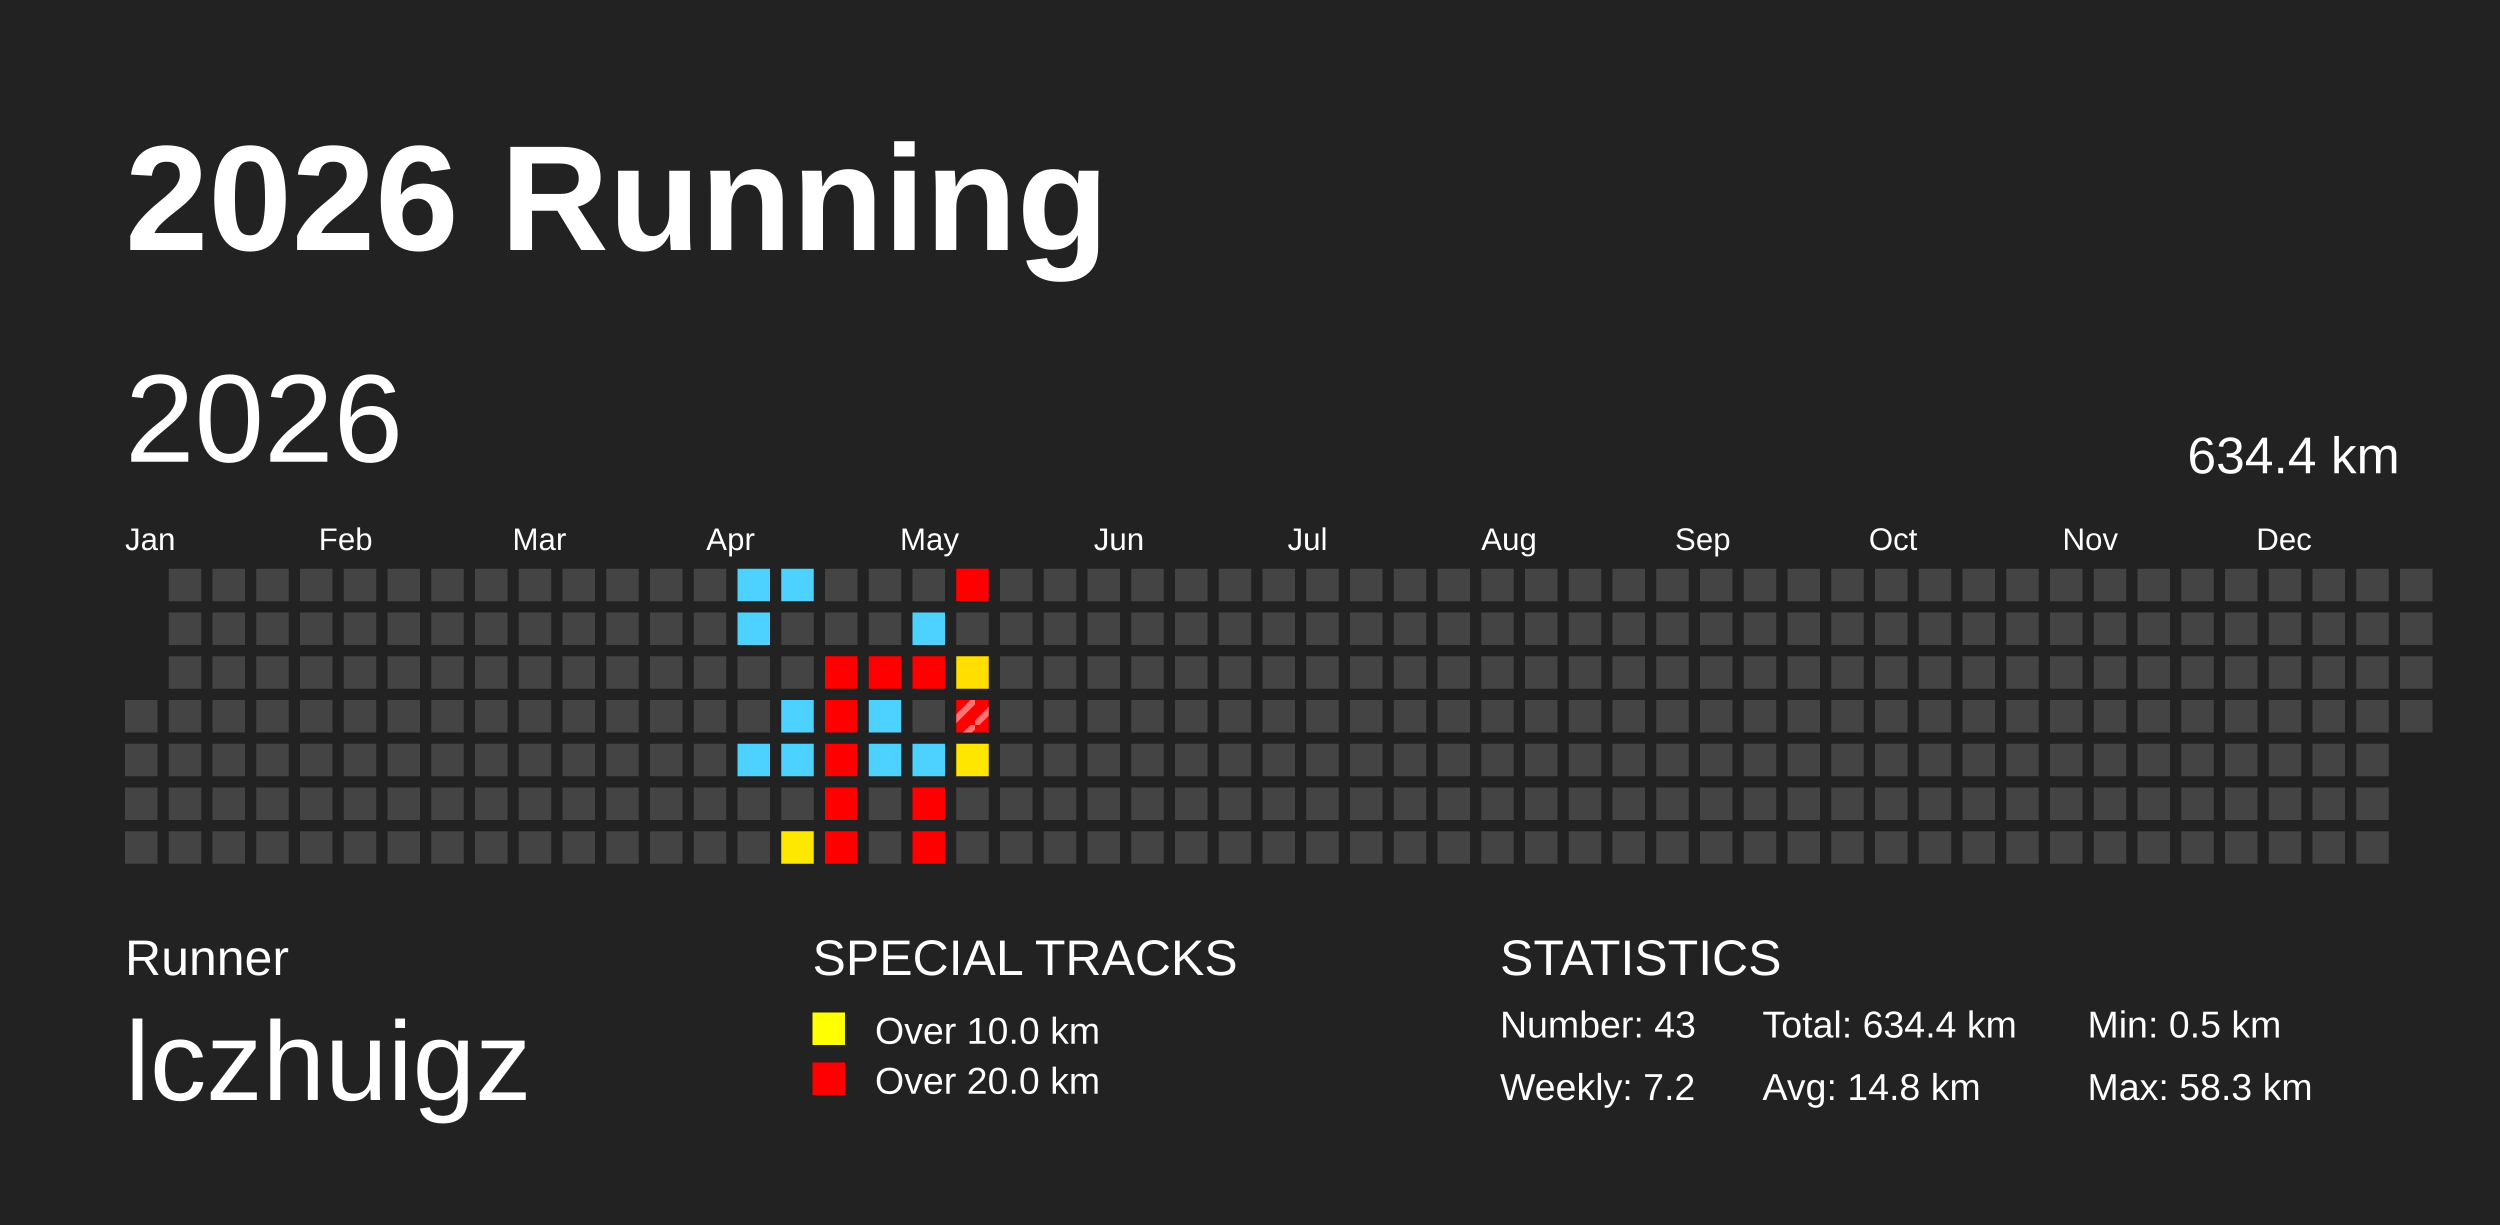
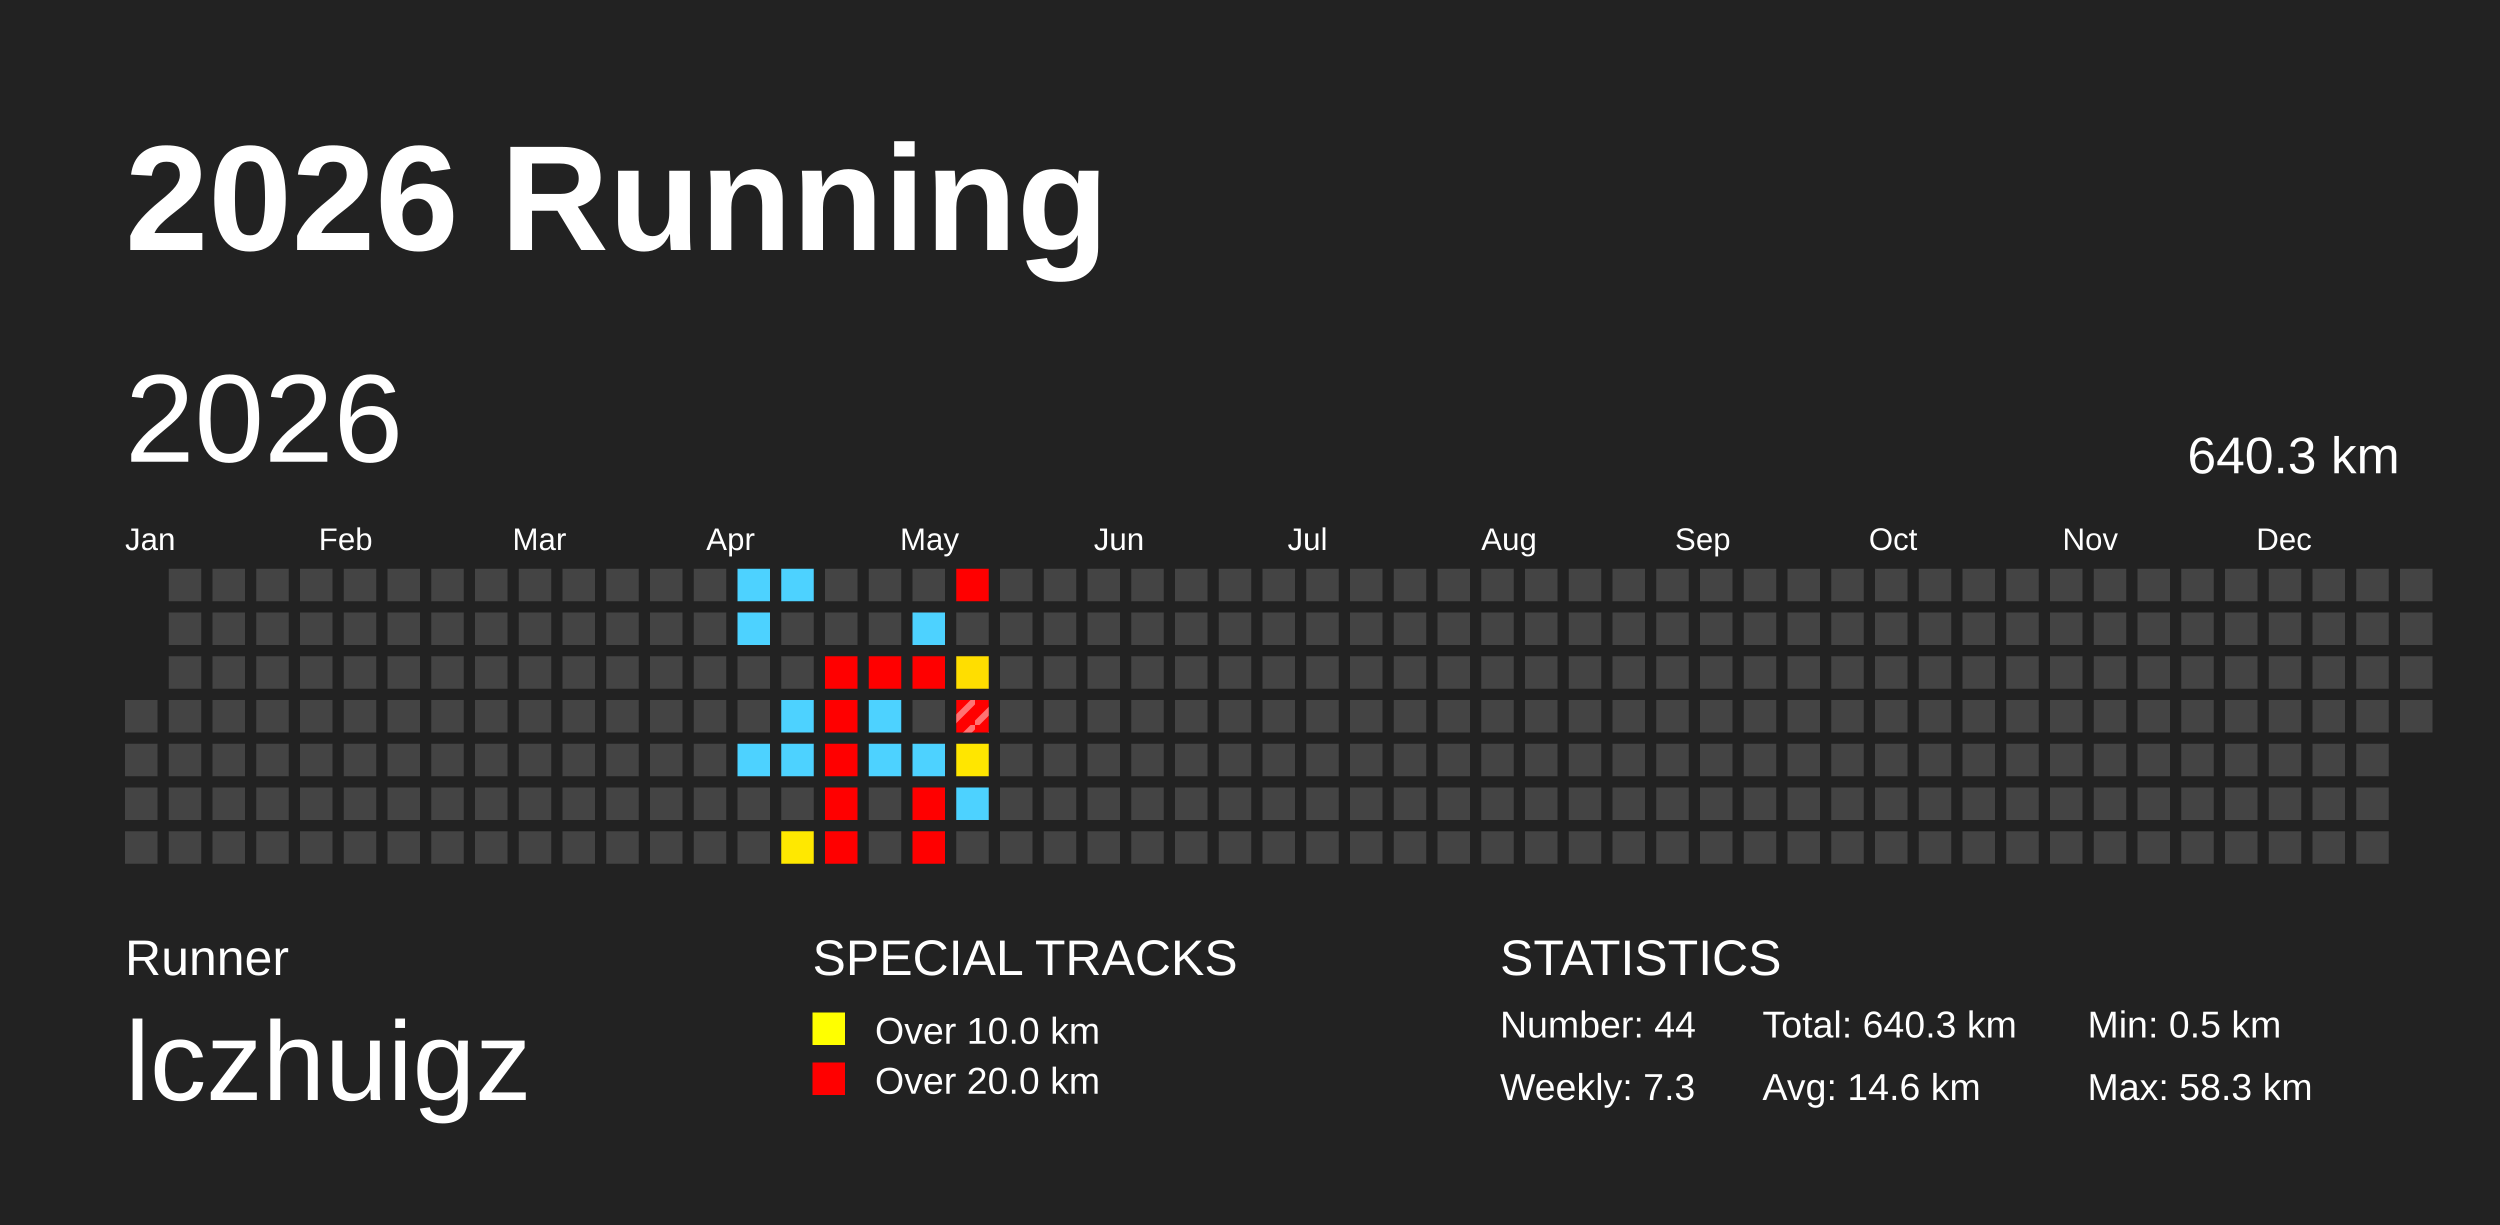
<svg xmlns="http://www.w3.org/2000/svg" baseProfile="full" height="98mm" version="1.1" viewBox="0,0,200,98" width="200mm">
  <defs>
    <pattern height="2" id="indoor-stripe" patternUnits="userSpaceOnUse" width="2">
      <line stroke="white" stroke-opacity="0.45" stroke-width="0.5" x1="0" x2="2" y1="2" y2="0" />
    </pattern>
  </defs>
  <rect fill="#222222" height="98" width="200" x="0" y="0" />
  <text fill="#FFFFFF" style="font-size:12px; font-family:Arial; font-weight:bold;" x="10" y="20">2026 Running</text>
  <text fill="#FFFFFF" style="font-size:4px; font-family:Arial" x="10" y="78">Runner</text>
  <text fill="#FFFFFF" style="font-size:9px; font-family:Arial" x="10" y="88">lczhuigz</text>
  <text fill="#FFFFFF" style="font-size:4px; font-family:Arial" x="65" y="78">SPECIAL TRACKS</text>
  <rect fill="yellow" height="2.6" width="2.6" x="65" y="81" />
  <text fill="#FFFFFF" style="font-size:3px; font-family:Arial" x="70" y="83.5">Over 10.0 km</text>
  <rect fill="red" height="2.6" width="2.6" x="65" y="85" />
  <text fill="#FFFFFF" style="font-size:3px; font-family:Arial" x="70" y="87.5">Over 20.0 km</text>
  <text fill="#FFFFFF" style="font-size:4px; font-family:Arial" x="120" y="78">STATISTICS</text>
-   <text fill="#FFFFFF" style="font-size:3px; font-family:Arial" x="120" y="83">Number: 43</text>
-   <text fill="#FFFFFF" style="font-size:3px; font-family:Arial" x="120" y="88">Weekly: 7.2</text>
-   <text fill="#FFFFFF" style="font-size:3px; font-family:Arial" x="141" y="83">Total: 634.4 km</text>
-   <text fill="#FFFFFF" style="font-size:3px; font-family:Arial" x="141" y="88">Avg: 14.8 km</text>
+   <text fill="#FFFFFF" style="font-size:3px; font-family:Arial" x="120" y="83">Number: 44</text>
+   <text fill="#FFFFFF" style="font-size:3px; font-family:Arial" x="120" y="88">Weekly: 7.3</text>
+   <text fill="#FFFFFF" style="font-size:3px; font-family:Arial" x="141" y="83">Total: 640.3 km</text>
+   <text fill="#FFFFFF" style="font-size:3px; font-family:Arial" x="141" y="88">Avg: 14.6 km</text>
  <text fill="#FFFFFF" style="font-size:3px; font-family:Arial" x="167" y="83">Min: 0.5 km</text>
  <text fill="#FFFFFF" style="font-size:3px; font-family:Arial" x="167" y="88">Max: 58.3 km</text>
  <text dominant-baseline="hanging" fill="#FFFFFF" style="font-size:10.0px; font-family:Arial;" x="10" y="30">2026</text>
-   <text dominant-baseline="hanging" fill="#FFFFFF" style="font-size:4.125px; font-family:Arial;" x="175" y="35">634.4 km</text>
+   <text dominant-baseline="hanging" fill="#FFFFFF" style="font-size:4.125px; font-family:Arial;" x="175" y="35">640.3 km</text>
  <text fill="#FFFFFF" style="font-size:2.5px; font-family:Arial" x="10.0" y="44">Jan</text>
  <text fill="#FFFFFF" style="font-size:2.5px; font-family:Arial" x="25.5" y="44">Feb</text>
  <text fill="#FFFFFF" style="font-size:2.5px; font-family:Arial" x="41.0" y="44">Mar</text>
  <text fill="#FFFFFF" style="font-size:2.5px; font-family:Arial" x="56.5" y="44">Apr</text>
  <text fill="#FFFFFF" style="font-size:2.5px; font-family:Arial" x="72.0" y="44">May</text>
  <text fill="#FFFFFF" style="font-size:2.5px; font-family:Arial" x="87.5" y="44">Jun</text>
  <text fill="#FFFFFF" style="font-size:2.5px; font-family:Arial" x="103.0" y="44">Jul</text>
  <text fill="#FFFFFF" style="font-size:2.5px; font-family:Arial" x="118.5" y="44">Aug</text>
  <text fill="#FFFFFF" style="font-size:2.5px; font-family:Arial" x="134.0" y="44">Sep</text>
  <text fill="#FFFFFF" style="font-size:2.5px; font-family:Arial" x="149.5" y="44">Oct</text>
  <text fill="#FFFFFF" style="font-size:2.5px; font-family:Arial" x="165.0" y="44">Nov</text>
  <text fill="#FFFFFF" style="font-size:2.5px; font-family:Arial" x="180.5" y="44">Dec</text>
  <rect fill="#444444" height="2.6" width="2.6" x="10.0" y="56.0" />
  <rect fill="#444444" height="2.6" width="2.6" x="10.0" y="59.5" />
  <rect fill="#444444" height="2.6" width="2.6" x="10.0" y="63.0" />
  <rect fill="#444444" height="2.6" width="2.6" x="10.0" y="66.5" />
  <rect fill="#444444" height="2.6" width="2.6" x="13.5" y="45.5" />
  <rect fill="#444444" height="2.6" width="2.6" x="13.5" y="49.0" />
  <rect fill="#444444" height="2.6" width="2.6" x="13.5" y="52.5" />
  <rect fill="#444444" height="2.6" width="2.6" x="13.5" y="56.0" />
  <rect fill="#444444" height="2.6" width="2.6" x="13.5" y="59.5" />
  <rect fill="#444444" height="2.6" width="2.6" x="13.5" y="63.0" />
  <rect fill="#444444" height="2.6" width="2.6" x="13.5" y="66.5" />
  <rect fill="#444444" height="2.6" width="2.6" x="17.0" y="45.5" />
  <rect fill="#444444" height="2.6" width="2.6" x="17.0" y="49.0" />
  <rect fill="#444444" height="2.6" width="2.6" x="17.0" y="52.5" />
  <rect fill="#444444" height="2.6" width="2.6" x="17.0" y="56.0" />
  <rect fill="#444444" height="2.6" width="2.6" x="17.0" y="59.5" />
  <rect fill="#444444" height="2.6" width="2.6" x="17.0" y="63.0" />
  <rect fill="#444444" height="2.6" width="2.6" x="17.0" y="66.5" />
  <rect fill="#444444" height="2.6" width="2.6" x="20.5" y="45.5" />
  <rect fill="#444444" height="2.6" width="2.6" x="20.5" y="49.0" />
  <rect fill="#444444" height="2.6" width="2.6" x="20.5" y="52.5" />
  <rect fill="#444444" height="2.6" width="2.6" x="20.5" y="56.0" />
  <rect fill="#444444" height="2.6" width="2.6" x="20.5" y="59.5" />
  <rect fill="#444444" height="2.6" width="2.6" x="20.5" y="63.0" />
  <rect fill="#444444" height="2.6" width="2.6" x="20.5" y="66.5" />
  <rect fill="#444444" height="2.6" width="2.6" x="24.0" y="45.5" />
  <rect fill="#444444" height="2.6" width="2.6" x="24.0" y="49.0" />
  <rect fill="#444444" height="2.6" width="2.6" x="24.0" y="52.5" />
  <rect fill="#444444" height="2.6" width="2.6" x="24.0" y="56.0" />
  <rect fill="#444444" height="2.6" width="2.6" x="24.0" y="59.5" />
  <rect fill="#444444" height="2.6" width="2.6" x="24.0" y="63.0" />
  <rect fill="#444444" height="2.6" width="2.6" x="24.0" y="66.5" />
  <rect fill="#444444" height="2.6" width="2.6" x="27.5" y="45.5" />
  <rect fill="#444444" height="2.6" width="2.6" x="27.5" y="49.0" />
  <rect fill="#444444" height="2.6" width="2.6" x="27.5" y="52.5" />
  <rect fill="#444444" height="2.6" width="2.6" x="27.5" y="56.0" />
  <rect fill="#444444" height="2.6" width="2.6" x="27.5" y="59.5" />
  <rect fill="#444444" height="2.6" width="2.6" x="27.5" y="63.0" />
  <rect fill="#444444" height="2.6" width="2.6" x="27.5" y="66.5" />
  <rect fill="#444444" height="2.6" width="2.6" x="31.0" y="45.5" />
  <rect fill="#444444" height="2.6" width="2.6" x="31.0" y="49.0" />
  <rect fill="#444444" height="2.6" width="2.6" x="31.0" y="52.5" />
  <rect fill="#444444" height="2.6" width="2.6" x="31.0" y="56.0" />
  <rect fill="#444444" height="2.6" width="2.6" x="31.0" y="59.5" />
  <rect fill="#444444" height="2.6" width="2.6" x="31.0" y="63.0" />
  <rect fill="#444444" height="2.6" width="2.6" x="31.0" y="66.5" />
  <rect fill="#444444" height="2.6" width="2.6" x="34.5" y="45.5" />
  <rect fill="#444444" height="2.6" width="2.6" x="34.5" y="49.0" />
  <rect fill="#444444" height="2.6" width="2.6" x="34.5" y="52.5" />
  <rect fill="#444444" height="2.6" width="2.6" x="34.5" y="56.0" />
  <rect fill="#444444" height="2.6" width="2.6" x="34.5" y="59.5" />
  <rect fill="#444444" height="2.6" width="2.6" x="34.5" y="63.0" />
  <rect fill="#444444" height="2.6" width="2.6" x="34.5" y="66.5" />
  <rect fill="#444444" height="2.6" width="2.6" x="38.0" y="45.5" />
  <rect fill="#444444" height="2.6" width="2.6" x="38.0" y="49.0" />
  <rect fill="#444444" height="2.6" width="2.6" x="38.0" y="52.5" />
  <rect fill="#444444" height="2.6" width="2.6" x="38.0" y="56.0" />
  <rect fill="#444444" height="2.6" width="2.6" x="38.0" y="59.5" />
  <rect fill="#444444" height="2.6" width="2.6" x="38.0" y="63.0" />
  <rect fill="#444444" height="2.6" width="2.6" x="38.0" y="66.5" />
  <rect fill="#444444" height="2.6" width="2.6" x="41.5" y="45.5" />
  <rect fill="#444444" height="2.6" width="2.6" x="41.5" y="49.0" />
  <rect fill="#444444" height="2.6" width="2.6" x="41.5" y="52.5" />
  <rect fill="#444444" height="2.6" width="2.6" x="41.5" y="56.0" />
  <rect fill="#444444" height="2.6" width="2.6" x="41.5" y="59.5" />
  <rect fill="#444444" height="2.6" width="2.6" x="41.5" y="63.0" />
  <rect fill="#444444" height="2.6" width="2.6" x="41.5" y="66.5" />
  <rect fill="#444444" height="2.6" width="2.6" x="45.0" y="45.5" />
  <rect fill="#444444" height="2.6" width="2.6" x="45.0" y="49.0" />
  <rect fill="#444444" height="2.6" width="2.6" x="45.0" y="52.5" />
  <rect fill="#444444" height="2.6" width="2.6" x="45.0" y="56.0" />
  <rect fill="#444444" height="2.6" width="2.6" x="45.0" y="59.5" />
  <rect fill="#444444" height="2.6" width="2.6" x="45.0" y="63.0" />
  <rect fill="#444444" height="2.6" width="2.6" x="45.0" y="66.5" />
  <rect fill="#444444" height="2.6" width="2.6" x="48.5" y="45.5" />
  <rect fill="#444444" height="2.6" width="2.6" x="48.5" y="49.0" />
  <rect fill="#444444" height="2.6" width="2.6" x="48.5" y="52.5" />
  <rect fill="#444444" height="2.6" width="2.6" x="48.5" y="56.0" />
  <rect fill="#444444" height="2.6" width="2.6" x="48.5" y="59.5" />
  <rect fill="#444444" height="2.6" width="2.6" x="48.5" y="63.0" />
  <rect fill="#444444" height="2.6" width="2.6" x="48.5" y="66.5" />
  <rect fill="#444444" height="2.6" width="2.6" x="52.0" y="45.5" />
  <rect fill="#444444" height="2.6" width="2.6" x="52.0" y="49.0" />
  <rect fill="#444444" height="2.6" width="2.6" x="52.0" y="52.5" />
  <rect fill="#444444" height="2.6" width="2.6" x="52.0" y="56.0" />
  <rect fill="#444444" height="2.6" width="2.6" x="52.0" y="59.5" />
  <rect fill="#444444" height="2.6" width="2.6" x="52.0" y="63.0" />
  <rect fill="#444444" height="2.6" width="2.6" x="52.0" y="66.5" />
  <rect fill="#444444" height="2.6" width="2.6" x="55.5" y="45.5" />
  <rect fill="#444444" height="2.6" width="2.6" x="55.5" y="49.0" />
  <rect fill="#444444" height="2.6" width="2.6" x="55.5" y="52.5" />
  <rect fill="#444444" height="2.6" width="2.6" x="55.5" y="56.0" />
  <rect fill="#444444" height="2.6" width="2.6" x="55.5" y="59.5" />
  <rect fill="#444444" height="2.6" width="2.6" x="55.5" y="63.0" />
  <rect fill="#444444" height="2.6" width="2.6" x="55.5" y="66.5" />
  <rect fill="#4dd2ff" height="2.6" width="2.6" x="59.0" y="45.5" />
  <rect fill="#4dd2ff" height="2.6" width="2.6" x="59.0" y="49.0" />
  <rect fill="#444444" height="2.6" width="2.6" x="59.0" y="52.5" />
  <rect fill="#444444" height="2.6" width="2.6" x="59.0" y="56.0" />
  <rect fill="#4dd2ff" height="2.6" width="2.6" x="59.0" y="59.5" />
  <rect fill="#444444" height="2.6" width="2.6" x="59.0" y="63.0" />
  <rect fill="#444444" height="2.6" width="2.6" x="59.0" y="66.5" />
  <rect fill="#4dd2ff" height="2.6" width="2.6" x="62.5" y="45.5" />
  <rect fill="#444444" height="2.6" width="2.6" x="62.5" y="49.0" />
  <rect fill="#444444" height="2.6" width="2.6" x="62.5" y="52.5" />
  <rect fill="#4dd2ff" height="2.6" width="2.6" x="62.5" y="56.0" />
  <rect fill="#4dd2ff" height="2.6" width="2.6" x="62.5" y="59.5" />
  <rect fill="#444444" height="2.6" width="2.6" x="62.5" y="63.0" />
  <rect fill="#ffe800" height="2.6" width="2.6" x="62.5" y="66.5" />
  <rect fill="#444444" height="2.6" width="2.6" x="66.0" y="45.5" />
  <rect fill="#444444" height="2.6" width="2.6" x="66.0" y="49.0" />
  <rect fill="red" height="2.6" width="2.6" x="66.0" y="52.5" />
  <rect fill="red" height="2.6" width="2.6" x="66.0" y="56.0" />
  <rect fill="red" height="2.6" width="2.6" x="66.0" y="59.5" />
  <rect fill="red" height="2.6" width="2.6" x="66.0" y="63.0" />
  <rect fill="red" height="2.6" width="2.6" x="66.0" y="66.5" />
  <rect fill="#444444" height="2.6" width="2.6" x="69.5" y="45.5" />
  <rect fill="#444444" height="2.6" width="2.6" x="69.5" y="49.0" />
  <rect fill="red" height="2.6" width="2.6" x="69.5" y="52.5" />
  <rect fill="#4dd2ff" height="2.6" width="2.6" x="69.5" y="56.0" />
  <rect fill="#4dd2ff" height="2.6" width="2.6" x="69.5" y="59.5" />
  <rect fill="#444444" height="2.6" width="2.6" x="69.5" y="63.0" />
  <rect fill="#444444" height="2.6" width="2.6" x="69.5" y="66.5" />
  <rect fill="#444444" height="2.6" width="2.6" x="73.0" y="45.5" />
  <rect fill="#4dd2ff" height="2.6" width="2.6" x="73.0" y="49.0" />
  <rect fill="red" height="2.6" width="2.6" x="73.0" y="52.5" />
  <rect fill="#444444" height="2.6" width="2.6" x="73.0" y="56.0" />
  <rect fill="#4dd2ff" height="2.6" width="2.6" x="73.0" y="59.5" />
  <rect fill="red" height="2.6" width="2.6" x="73.0" y="63.0" />
  <rect fill="red" height="2.6" width="2.6" x="73.0" y="66.5" />
  <rect fill="red" height="2.6" width="2.6" x="76.5" y="45.5" />
  <rect fill="#444444" height="2.6" width="2.6" x="76.5" y="49.0" />
  <rect fill="#ffde00" height="2.6" width="2.6" x="76.5" y="52.5" />
  <rect fill="red" height="2.6" width="2.6" x="76.5" y="56.0" />
  <rect fill="url(#indoor-stripe)" height="2.6" style="pointer-events: none;" width="2.6" x="76.5" y="56.0" />
  <rect fill="#ffe600" height="2.6" width="2.6" x="76.5" y="59.5" />
-   <rect fill="#444444" height="2.6" width="2.6" x="76.5" y="63.0" />
+   <rect fill="#4dd2ff" height="2.6" width="2.6" x="76.5" y="63.0" />
  <rect fill="#444444" height="2.6" width="2.6" x="76.5" y="66.5" />
  <rect fill="#444444" height="2.6" width="2.6" x="80.0" y="45.5" />
  <rect fill="#444444" height="2.6" width="2.6" x="80.0" y="49.0" />
  <rect fill="#444444" height="2.6" width="2.6" x="80.0" y="52.5" />
  <rect fill="#444444" height="2.6" width="2.6" x="80.0" y="56.0" />
  <rect fill="#444444" height="2.6" width="2.6" x="80.0" y="59.5" />
  <rect fill="#444444" height="2.6" width="2.6" x="80.0" y="63.0" />
  <rect fill="#444444" height="2.6" width="2.6" x="80.0" y="66.5" />
  <rect fill="#444444" height="2.6" width="2.6" x="83.5" y="45.5" />
  <rect fill="#444444" height="2.6" width="2.6" x="83.5" y="49.0" />
  <rect fill="#444444" height="2.6" width="2.6" x="83.5" y="52.5" />
  <rect fill="#444444" height="2.6" width="2.6" x="83.5" y="56.0" />
  <rect fill="#444444" height="2.6" width="2.6" x="83.5" y="59.5" />
  <rect fill="#444444" height="2.6" width="2.6" x="83.5" y="63.0" />
  <rect fill="#444444" height="2.6" width="2.6" x="83.5" y="66.5" />
  <rect fill="#444444" height="2.6" width="2.6" x="87.0" y="45.5" />
  <rect fill="#444444" height="2.6" width="2.6" x="87.0" y="49.0" />
  <rect fill="#444444" height="2.6" width="2.6" x="87.0" y="52.5" />
  <rect fill="#444444" height="2.6" width="2.6" x="87.0" y="56.0" />
  <rect fill="#444444" height="2.6" width="2.6" x="87.0" y="59.5" />
  <rect fill="#444444" height="2.6" width="2.6" x="87.0" y="63.0" />
  <rect fill="#444444" height="2.6" width="2.6" x="87.0" y="66.5" />
  <rect fill="#444444" height="2.6" width="2.6" x="90.5" y="45.5" />
  <rect fill="#444444" height="2.6" width="2.6" x="90.5" y="49.0" />
  <rect fill="#444444" height="2.6" width="2.6" x="90.5" y="52.5" />
  <rect fill="#444444" height="2.6" width="2.6" x="90.5" y="56.0" />
  <rect fill="#444444" height="2.6" width="2.6" x="90.5" y="59.5" />
  <rect fill="#444444" height="2.6" width="2.6" x="90.5" y="63.0" />
  <rect fill="#444444" height="2.6" width="2.6" x="90.5" y="66.5" />
  <rect fill="#444444" height="2.6" width="2.6" x="94.0" y="45.5" />
  <rect fill="#444444" height="2.6" width="2.6" x="94.0" y="49.0" />
  <rect fill="#444444" height="2.6" width="2.6" x="94.0" y="52.5" />
  <rect fill="#444444" height="2.6" width="2.6" x="94.0" y="56.0" />
  <rect fill="#444444" height="2.6" width="2.6" x="94.0" y="59.5" />
  <rect fill="#444444" height="2.6" width="2.6" x="94.0" y="63.0" />
  <rect fill="#444444" height="2.6" width="2.6" x="94.0" y="66.5" />
  <rect fill="#444444" height="2.6" width="2.6" x="97.5" y="45.5" />
  <rect fill="#444444" height="2.6" width="2.6" x="97.5" y="49.0" />
  <rect fill="#444444" height="2.6" width="2.6" x="97.5" y="52.5" />
  <rect fill="#444444" height="2.6" width="2.6" x="97.5" y="56.0" />
  <rect fill="#444444" height="2.6" width="2.6" x="97.5" y="59.5" />
  <rect fill="#444444" height="2.6" width="2.6" x="97.5" y="63.0" />
  <rect fill="#444444" height="2.6" width="2.6" x="97.5" y="66.5" />
  <rect fill="#444444" height="2.6" width="2.6" x="101.0" y="45.5" />
  <rect fill="#444444" height="2.6" width="2.6" x="101.0" y="49.0" />
  <rect fill="#444444" height="2.6" width="2.6" x="101.0" y="52.5" />
  <rect fill="#444444" height="2.6" width="2.6" x="101.0" y="56.0" />
  <rect fill="#444444" height="2.6" width="2.6" x="101.0" y="59.5" />
  <rect fill="#444444" height="2.6" width="2.6" x="101.0" y="63.0" />
  <rect fill="#444444" height="2.6" width="2.6" x="101.0" y="66.5" />
  <rect fill="#444444" height="2.6" width="2.6" x="104.5" y="45.5" />
  <rect fill="#444444" height="2.6" width="2.6" x="104.5" y="49.0" />
  <rect fill="#444444" height="2.6" width="2.6" x="104.5" y="52.5" />
  <rect fill="#444444" height="2.6" width="2.6" x="104.5" y="56.0" />
  <rect fill="#444444" height="2.6" width="2.6" x="104.5" y="59.5" />
  <rect fill="#444444" height="2.6" width="2.6" x="104.5" y="63.0" />
  <rect fill="#444444" height="2.6" width="2.6" x="104.5" y="66.5" />
  <rect fill="#444444" height="2.6" width="2.6" x="108.0" y="45.5" />
  <rect fill="#444444" height="2.6" width="2.6" x="108.0" y="49.0" />
  <rect fill="#444444" height="2.6" width="2.6" x="108.0" y="52.5" />
  <rect fill="#444444" height="2.6" width="2.6" x="108.0" y="56.0" />
  <rect fill="#444444" height="2.6" width="2.6" x="108.0" y="59.5" />
  <rect fill="#444444" height="2.6" width="2.6" x="108.0" y="63.0" />
  <rect fill="#444444" height="2.6" width="2.6" x="108.0" y="66.5" />
  <rect fill="#444444" height="2.6" width="2.6" x="111.5" y="45.5" />
  <rect fill="#444444" height="2.6" width="2.6" x="111.5" y="49.0" />
  <rect fill="#444444" height="2.6" width="2.6" x="111.5" y="52.5" />
  <rect fill="#444444" height="2.6" width="2.6" x="111.5" y="56.0" />
  <rect fill="#444444" height="2.6" width="2.6" x="111.5" y="59.5" />
  <rect fill="#444444" height="2.6" width="2.6" x="111.5" y="63.0" />
  <rect fill="#444444" height="2.6" width="2.6" x="111.5" y="66.5" />
  <rect fill="#444444" height="2.6" width="2.6" x="115.0" y="45.5" />
  <rect fill="#444444" height="2.6" width="2.6" x="115.0" y="49.0" />
  <rect fill="#444444" height="2.6" width="2.6" x="115.0" y="52.5" />
  <rect fill="#444444" height="2.6" width="2.6" x="115.0" y="56.0" />
  <rect fill="#444444" height="2.6" width="2.6" x="115.0" y="59.5" />
  <rect fill="#444444" height="2.6" width="2.6" x="115.0" y="63.0" />
  <rect fill="#444444" height="2.6" width="2.6" x="115.0" y="66.5" />
  <rect fill="#444444" height="2.6" width="2.6" x="118.5" y="45.5" />
  <rect fill="#444444" height="2.6" width="2.6" x="118.5" y="49.0" />
  <rect fill="#444444" height="2.6" width="2.6" x="118.5" y="52.5" />
  <rect fill="#444444" height="2.6" width="2.6" x="118.5" y="56.0" />
  <rect fill="#444444" height="2.6" width="2.6" x="118.5" y="59.5" />
  <rect fill="#444444" height="2.6" width="2.6" x="118.5" y="63.0" />
  <rect fill="#444444" height="2.6" width="2.6" x="118.5" y="66.5" />
  <rect fill="#444444" height="2.6" width="2.6" x="122.0" y="45.5" />
  <rect fill="#444444" height="2.6" width="2.6" x="122.0" y="49.0" />
  <rect fill="#444444" height="2.6" width="2.6" x="122.0" y="52.5" />
  <rect fill="#444444" height="2.6" width="2.6" x="122.0" y="56.0" />
  <rect fill="#444444" height="2.6" width="2.6" x="122.0" y="59.5" />
  <rect fill="#444444" height="2.6" width="2.6" x="122.0" y="63.0" />
  <rect fill="#444444" height="2.6" width="2.6" x="122.0" y="66.5" />
  <rect fill="#444444" height="2.6" width="2.6" x="125.5" y="45.5" />
  <rect fill="#444444" height="2.6" width="2.6" x="125.5" y="49.0" />
  <rect fill="#444444" height="2.6" width="2.6" x="125.5" y="52.5" />
  <rect fill="#444444" height="2.6" width="2.6" x="125.5" y="56.0" />
  <rect fill="#444444" height="2.6" width="2.6" x="125.5" y="59.5" />
  <rect fill="#444444" height="2.6" width="2.6" x="125.5" y="63.0" />
  <rect fill="#444444" height="2.6" width="2.6" x="125.5" y="66.5" />
  <rect fill="#444444" height="2.6" width="2.6" x="129.0" y="45.5" />
  <rect fill="#444444" height="2.6" width="2.6" x="129.0" y="49.0" />
  <rect fill="#444444" height="2.6" width="2.6" x="129.0" y="52.5" />
  <rect fill="#444444" height="2.6" width="2.6" x="129.0" y="56.0" />
  <rect fill="#444444" height="2.6" width="2.6" x="129.0" y="59.5" />
  <rect fill="#444444" height="2.6" width="2.6" x="129.0" y="63.0" />
  <rect fill="#444444" height="2.6" width="2.6" x="129.0" y="66.5" />
  <rect fill="#444444" height="2.6" width="2.6" x="132.5" y="45.5" />
  <rect fill="#444444" height="2.6" width="2.6" x="132.5" y="49.0" />
  <rect fill="#444444" height="2.6" width="2.6" x="132.5" y="52.5" />
  <rect fill="#444444" height="2.6" width="2.6" x="132.5" y="56.0" />
  <rect fill="#444444" height="2.6" width="2.6" x="132.5" y="59.5" />
  <rect fill="#444444" height="2.6" width="2.6" x="132.5" y="63.0" />
  <rect fill="#444444" height="2.6" width="2.6" x="132.5" y="66.5" />
  <rect fill="#444444" height="2.6" width="2.6" x="136.0" y="45.5" />
  <rect fill="#444444" height="2.6" width="2.6" x="136.0" y="49.0" />
  <rect fill="#444444" height="2.6" width="2.6" x="136.0" y="52.5" />
  <rect fill="#444444" height="2.6" width="2.6" x="136.0" y="56.0" />
  <rect fill="#444444" height="2.6" width="2.6" x="136.0" y="59.5" />
  <rect fill="#444444" height="2.6" width="2.6" x="136.0" y="63.0" />
  <rect fill="#444444" height="2.6" width="2.6" x="136.0" y="66.5" />
  <rect fill="#444444" height="2.6" width="2.6" x="139.5" y="45.5" />
  <rect fill="#444444" height="2.6" width="2.6" x="139.5" y="49.0" />
  <rect fill="#444444" height="2.6" width="2.6" x="139.5" y="52.5" />
  <rect fill="#444444" height="2.6" width="2.6" x="139.5" y="56.0" />
  <rect fill="#444444" height="2.6" width="2.6" x="139.5" y="59.5" />
  <rect fill="#444444" height="2.6" width="2.6" x="139.5" y="63.0" />
  <rect fill="#444444" height="2.6" width="2.6" x="139.5" y="66.5" />
  <rect fill="#444444" height="2.6" width="2.6" x="143.0" y="45.5" />
  <rect fill="#444444" height="2.6" width="2.6" x="143.0" y="49.0" />
  <rect fill="#444444" height="2.6" width="2.6" x="143.0" y="52.5" />
  <rect fill="#444444" height="2.6" width="2.6" x="143.0" y="56.0" />
  <rect fill="#444444" height="2.6" width="2.6" x="143.0" y="59.5" />
  <rect fill="#444444" height="2.6" width="2.6" x="143.0" y="63.0" />
  <rect fill="#444444" height="2.6" width="2.6" x="143.0" y="66.5" />
  <rect fill="#444444" height="2.6" width="2.6" x="146.5" y="45.5" />
  <rect fill="#444444" height="2.6" width="2.6" x="146.5" y="49.0" />
  <rect fill="#444444" height="2.6" width="2.6" x="146.5" y="52.5" />
  <rect fill="#444444" height="2.6" width="2.6" x="146.5" y="56.0" />
  <rect fill="#444444" height="2.6" width="2.6" x="146.5" y="59.5" />
  <rect fill="#444444" height="2.6" width="2.6" x="146.5" y="63.0" />
  <rect fill="#444444" height="2.6" width="2.6" x="146.5" y="66.5" />
  <rect fill="#444444" height="2.6" width="2.6" x="150.0" y="45.5" />
  <rect fill="#444444" height="2.6" width="2.6" x="150.0" y="49.0" />
  <rect fill="#444444" height="2.6" width="2.6" x="150.0" y="52.5" />
  <rect fill="#444444" height="2.6" width="2.6" x="150.0" y="56.0" />
  <rect fill="#444444" height="2.6" width="2.6" x="150.0" y="59.5" />
  <rect fill="#444444" height="2.6" width="2.6" x="150.0" y="63.0" />
  <rect fill="#444444" height="2.6" width="2.6" x="150.0" y="66.5" />
  <rect fill="#444444" height="2.6" width="2.6" x="153.5" y="45.5" />
  <rect fill="#444444" height="2.6" width="2.6" x="153.5" y="49.0" />
  <rect fill="#444444" height="2.6" width="2.6" x="153.5" y="52.5" />
  <rect fill="#444444" height="2.6" width="2.6" x="153.5" y="56.0" />
  <rect fill="#444444" height="2.6" width="2.6" x="153.5" y="59.5" />
  <rect fill="#444444" height="2.6" width="2.6" x="153.5" y="63.0" />
  <rect fill="#444444" height="2.6" width="2.6" x="153.5" y="66.5" />
  <rect fill="#444444" height="2.6" width="2.6" x="157.0" y="45.5" />
  <rect fill="#444444" height="2.6" width="2.6" x="157.0" y="49.0" />
  <rect fill="#444444" height="2.6" width="2.6" x="157.0" y="52.5" />
  <rect fill="#444444" height="2.6" width="2.6" x="157.0" y="56.0" />
  <rect fill="#444444" height="2.6" width="2.6" x="157.0" y="59.5" />
  <rect fill="#444444" height="2.6" width="2.6" x="157.0" y="63.0" />
  <rect fill="#444444" height="2.6" width="2.6" x="157.0" y="66.5" />
  <rect fill="#444444" height="2.6" width="2.6" x="160.5" y="45.5" />
  <rect fill="#444444" height="2.6" width="2.6" x="160.5" y="49.0" />
  <rect fill="#444444" height="2.6" width="2.6" x="160.5" y="52.5" />
  <rect fill="#444444" height="2.6" width="2.6" x="160.5" y="56.0" />
  <rect fill="#444444" height="2.6" width="2.6" x="160.5" y="59.5" />
  <rect fill="#444444" height="2.6" width="2.6" x="160.5" y="63.0" />
  <rect fill="#444444" height="2.6" width="2.6" x="160.5" y="66.5" />
  <rect fill="#444444" height="2.6" width="2.6" x="164.0" y="45.5" />
  <rect fill="#444444" height="2.6" width="2.6" x="164.0" y="49.0" />
  <rect fill="#444444" height="2.6" width="2.6" x="164.0" y="52.5" />
  <rect fill="#444444" height="2.6" width="2.6" x="164.0" y="56.0" />
  <rect fill="#444444" height="2.6" width="2.6" x="164.0" y="59.5" />
  <rect fill="#444444" height="2.6" width="2.6" x="164.0" y="63.0" />
  <rect fill="#444444" height="2.6" width="2.6" x="164.0" y="66.5" />
  <rect fill="#444444" height="2.6" width="2.6" x="167.5" y="45.5" />
  <rect fill="#444444" height="2.6" width="2.6" x="167.5" y="49.0" />
  <rect fill="#444444" height="2.6" width="2.6" x="167.5" y="52.5" />
  <rect fill="#444444" height="2.6" width="2.6" x="167.5" y="56.0" />
  <rect fill="#444444" height="2.6" width="2.6" x="167.5" y="59.5" />
  <rect fill="#444444" height="2.6" width="2.6" x="167.5" y="63.0" />
  <rect fill="#444444" height="2.6" width="2.6" x="167.5" y="66.5" />
  <rect fill="#444444" height="2.6" width="2.6" x="171.0" y="45.5" />
  <rect fill="#444444" height="2.6" width="2.6" x="171.0" y="49.0" />
  <rect fill="#444444" height="2.6" width="2.6" x="171.0" y="52.5" />
  <rect fill="#444444" height="2.6" width="2.6" x="171.0" y="56.0" />
  <rect fill="#444444" height="2.6" width="2.6" x="171.0" y="59.5" />
  <rect fill="#444444" height="2.6" width="2.6" x="171.0" y="63.0" />
  <rect fill="#444444" height="2.6" width="2.6" x="171.0" y="66.5" />
  <rect fill="#444444" height="2.6" width="2.6" x="174.5" y="45.5" />
  <rect fill="#444444" height="2.6" width="2.6" x="174.5" y="49.0" />
  <rect fill="#444444" height="2.6" width="2.6" x="174.5" y="52.5" />
  <rect fill="#444444" height="2.6" width="2.6" x="174.5" y="56.0" />
  <rect fill="#444444" height="2.6" width="2.6" x="174.5" y="59.5" />
  <rect fill="#444444" height="2.6" width="2.6" x="174.5" y="63.0" />
  <rect fill="#444444" height="2.6" width="2.6" x="174.5" y="66.5" />
  <rect fill="#444444" height="2.6" width="2.6" x="178.0" y="45.5" />
  <rect fill="#444444" height="2.6" width="2.6" x="178.0" y="49.0" />
  <rect fill="#444444" height="2.6" width="2.6" x="178.0" y="52.5" />
  <rect fill="#444444" height="2.6" width="2.6" x="178.0" y="56.0" />
  <rect fill="#444444" height="2.6" width="2.6" x="178.0" y="59.5" />
  <rect fill="#444444" height="2.6" width="2.6" x="178.0" y="63.0" />
  <rect fill="#444444" height="2.6" width="2.6" x="178.0" y="66.5" />
  <rect fill="#444444" height="2.6" width="2.6" x="181.5" y="45.5" />
  <rect fill="#444444" height="2.6" width="2.6" x="181.5" y="49.0" />
  <rect fill="#444444" height="2.6" width="2.6" x="181.5" y="52.5" />
  <rect fill="#444444" height="2.6" width="2.6" x="181.5" y="56.0" />
  <rect fill="#444444" height="2.6" width="2.6" x="181.5" y="59.5" />
  <rect fill="#444444" height="2.6" width="2.6" x="181.5" y="63.0" />
  <rect fill="#444444" height="2.6" width="2.6" x="181.5" y="66.5" />
  <rect fill="#444444" height="2.6" width="2.6" x="185.0" y="45.5" />
  <rect fill="#444444" height="2.6" width="2.6" x="185.0" y="49.0" />
  <rect fill="#444444" height="2.6" width="2.6" x="185.0" y="52.5" />
  <rect fill="#444444" height="2.6" width="2.6" x="185.0" y="56.0" />
  <rect fill="#444444" height="2.6" width="2.6" x="185.0" y="59.5" />
  <rect fill="#444444" height="2.6" width="2.6" x="185.0" y="63.0" />
  <rect fill="#444444" height="2.6" width="2.6" x="185.0" y="66.5" />
  <rect fill="#444444" height="2.6" width="2.6" x="188.5" y="45.5" />
  <rect fill="#444444" height="2.6" width="2.6" x="188.5" y="49.0" />
  <rect fill="#444444" height="2.6" width="2.6" x="188.5" y="52.5" />
  <rect fill="#444444" height="2.6" width="2.6" x="188.5" y="56.0" />
  <rect fill="#444444" height="2.6" width="2.6" x="188.5" y="59.5" />
  <rect fill="#444444" height="2.6" width="2.6" x="188.5" y="63.0" />
  <rect fill="#444444" height="2.6" width="2.6" x="188.5" y="66.5" />
  <rect fill="#444444" height="2.6" width="2.6" x="192.0" y="45.5" />
  <rect fill="#444444" height="2.6" width="2.6" x="192.0" y="49.0" />
  <rect fill="#444444" height="2.6" width="2.6" x="192.0" y="52.5" />
  <rect fill="#444444" height="2.6" width="2.6" x="192.0" y="56.0" />
</svg>
